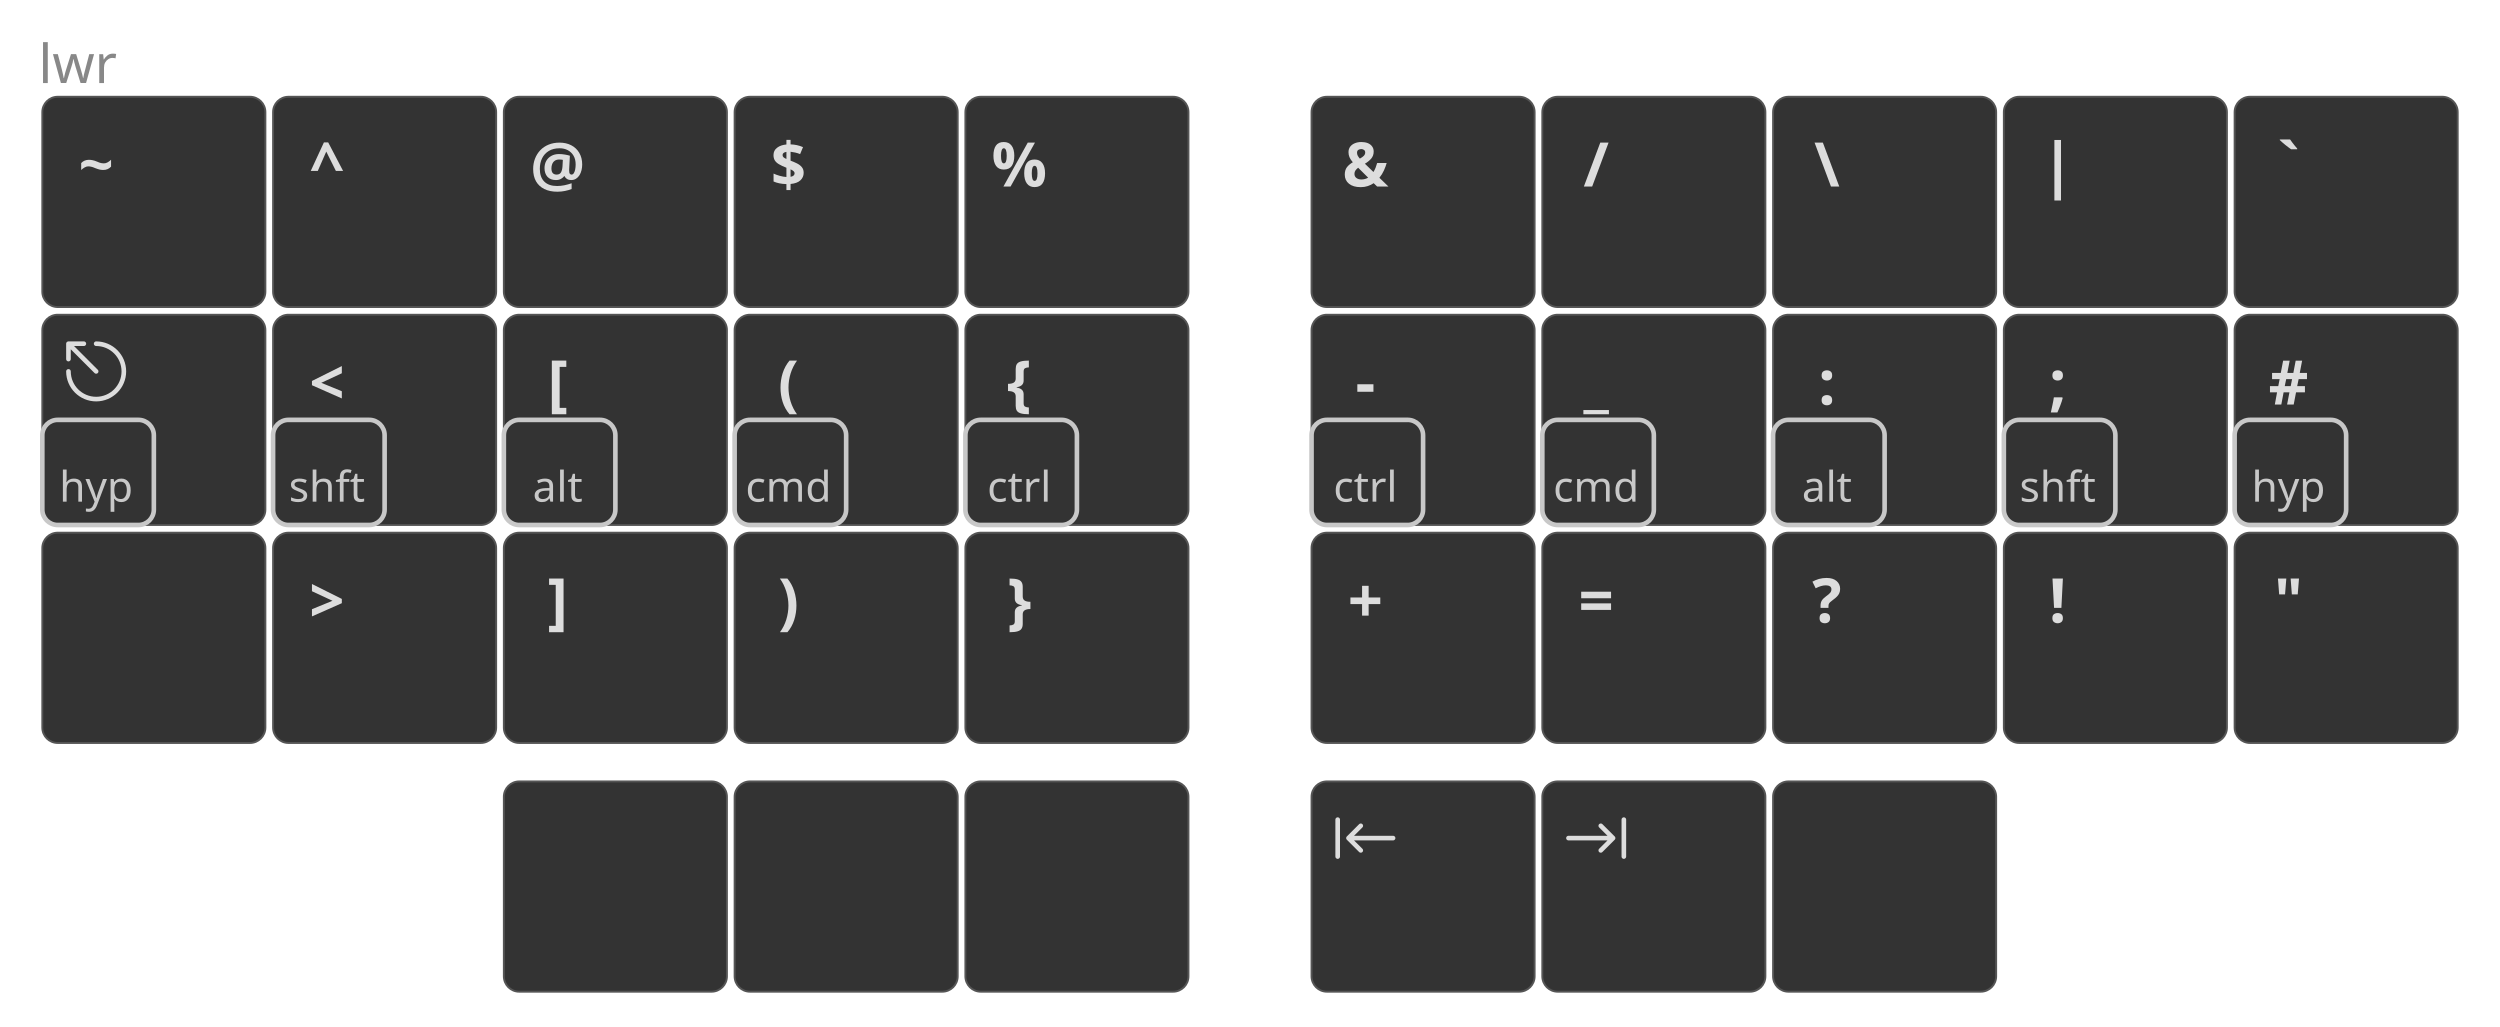
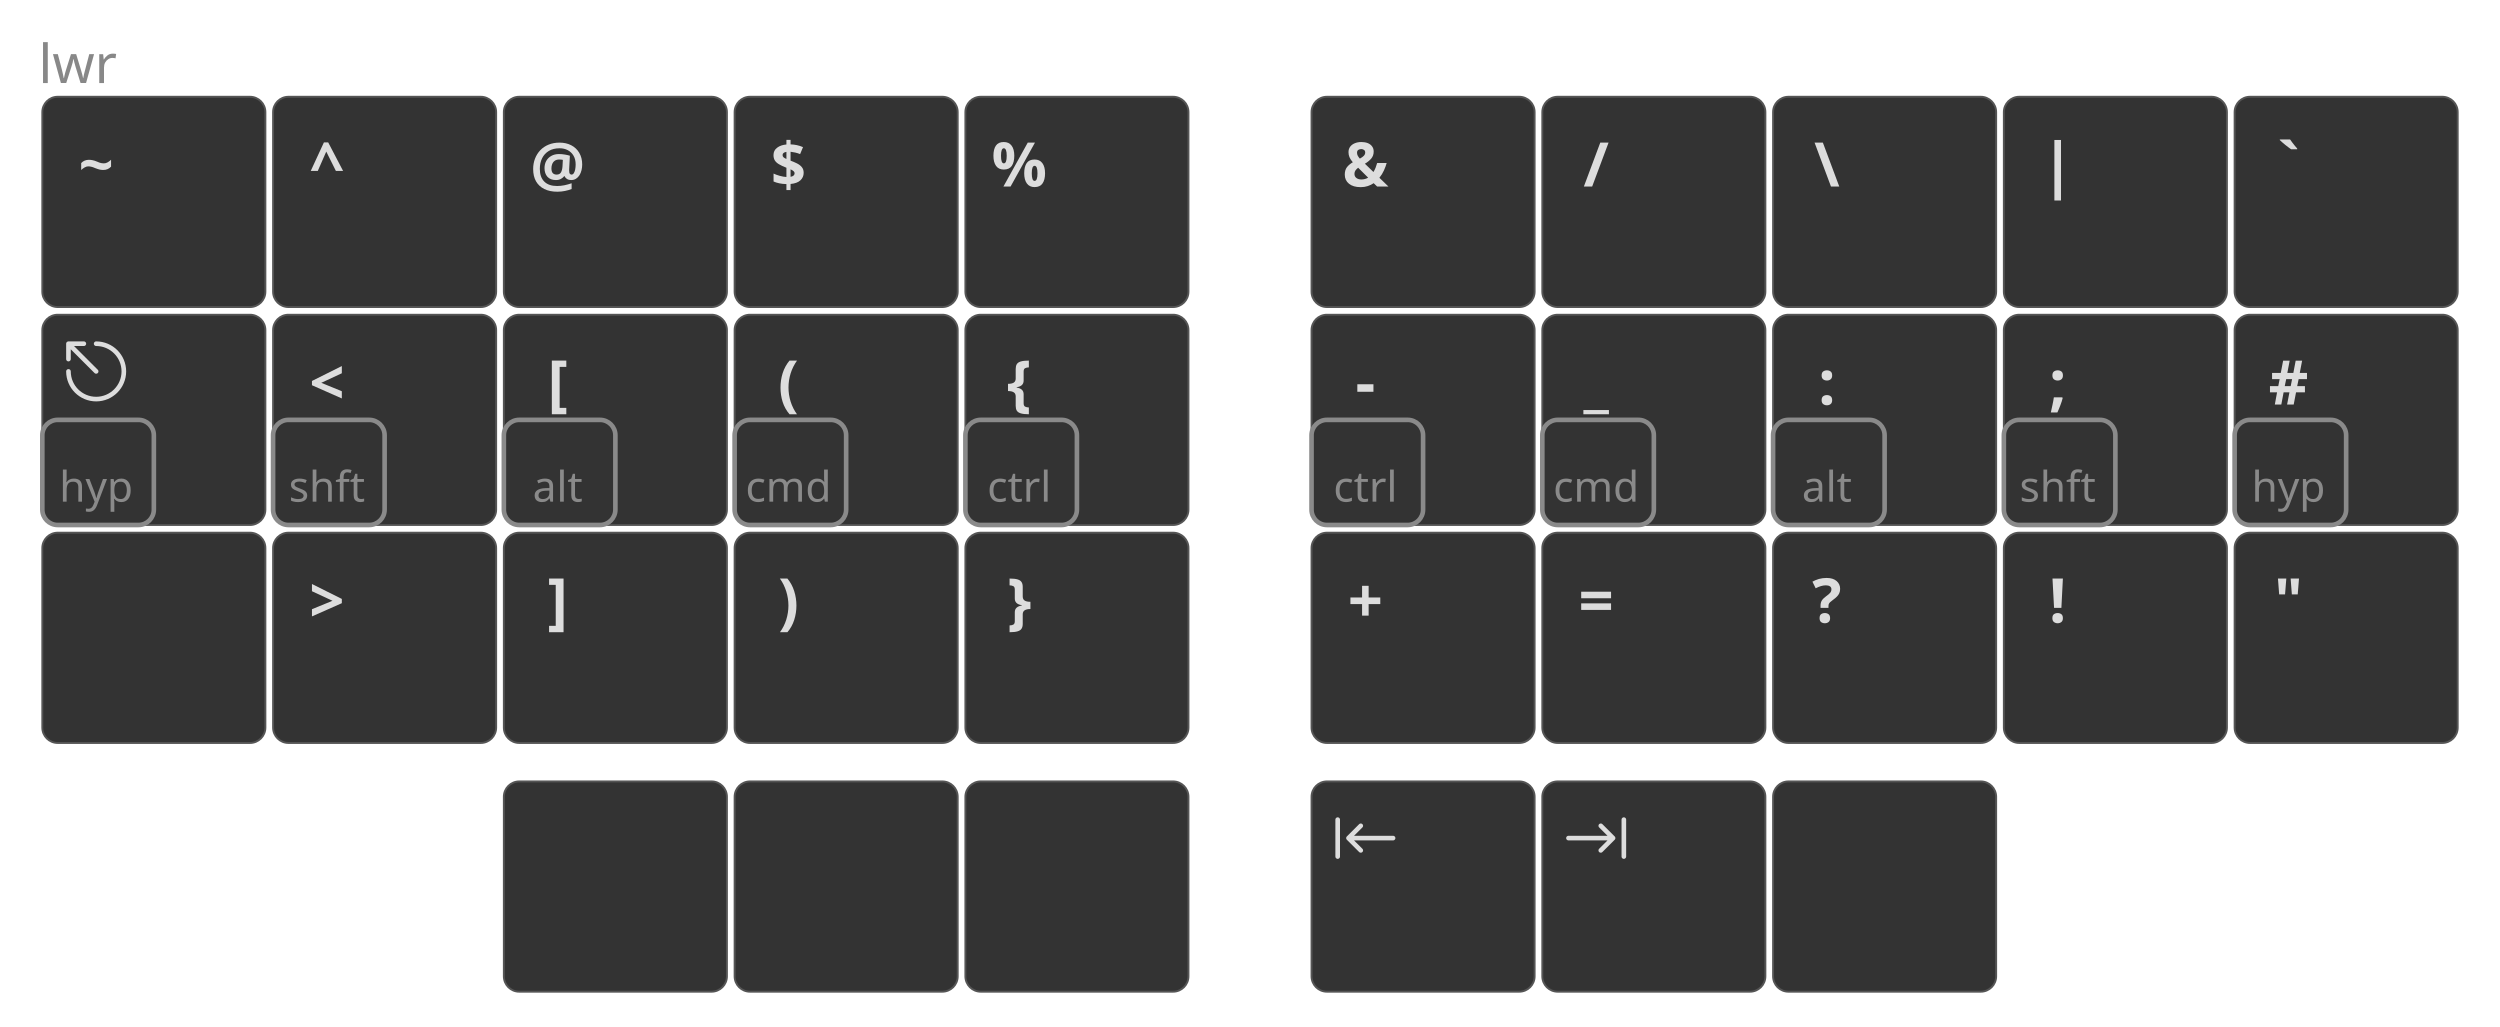
<svg xmlns="http://www.w3.org/2000/svg" class="keymap" width="650" height="267" viewBox="-10 -24 650.0 266.68">
  <style>svg.keymap { background: #1e1e2e; font-family: sans-serif; }
    rect.keycap { fill: #333333; stroke: #555555; stroke-width: 0.5px; }
    text { fill: #c8c8c8; text-anchor: middle; dominant-baseline: central; }
    text.base { font-size: 16px; font-weight: 600; fill: #dddddd; }
    text.hold { font-size: 11px; }
    text.sym { font-size: 13px; fill: #9999ff; }
    text.num { font-size: 13px; fill: #ee9944; }
    text.oneshot { font-size: 12px; font-weight: 600; }
    use.glyph { fill: none; stroke: #c8c8c8; stroke-width: 2.5px;
                stroke-linecap: round; stroke-linejoin: round; }
    use.glyph.base { stroke: #dddddd; stroke-width: 3px; }
    use.glyph.sym { stroke: #9999ff; }
    use.glyph.num { stroke: #ee9944; }
+     use.glyph.hold.tap-preferred.mod { stroke: #8a8a8a; }
+     use.glyph.hold.hold-preferred.mod, use.glyph.oneshot.mod { stroke: #d0d0d0; }
+     use.glyph.hold.hold-preferred.sym, use.glyph.oneshot.sym,
+     use.glyph.hold.hold-preferred.nav, use.glyph.oneshot.nav { stroke: #1a1a1a; }
+     use.glyph.hold.tap-preferred.sym { stroke: #9999ff; }
+     use.glyph.hold.tap-preferred.nav { stroke: #ee9944; }
    rect.hold-box { stroke-width: 1.2px; }
-     rect.hold-box.tap-preferred.mod { fill: none; stroke: #c8c8c8; }
+     rect.hold-box.tap-preferred.mod { fill: none; stroke: #8a8a8a; }
    rect.hold-box.tap-preferred.sym { fill: none; stroke: #9999ff; }
    rect.hold-box.tap-preferred.nav { fill: none; stroke: #ee9944; }
-     rect.hold-box.hold-preferred.mod { fill: #666666; stroke: #666666; }
+     rect.hold-box.hold-preferred.mod { fill: #4a4a4a; stroke: #4a4a4a; }
    rect.hold-box.hold-preferred.sym { fill: #6666bb; stroke: #6666bb; }
    rect.hold-box.hold-preferred.nav { fill: #aa7755; stroke: #aa7755; }
-     rect.hold-box.oneshot.mod { fill: #666666; stroke: #666666; }
+     rect.hold-box.oneshot.mod { fill: #4a4a4a; stroke: #4a4a4a; }
    rect.hold-box.oneshot.sym { fill: #6666bb; stroke: #6666bb; }
    rect.hold-box.oneshot.nav { fill: #aa7755; stroke: #aa7755; }
-     text.hold.hold-preferred.mod, text.oneshot.mod { fill: #eeeeee; font-weight: 700; }
+     text.hold.hold-preferred.mod, text.oneshot.mod { fill: #d0d0d0; font-weight: 700; }
    text.hold.hold-preferred.sym, text.oneshot.sym,
    text.hold.hold-preferred.nav, text.oneshot.nav { fill: #1a1a1a; font-weight: 700; }
-     text.hold.tap-preferred { fill: #c8c8c8; }
+     text.hold.tap-preferred { fill: #8a8a8a; }
    text.title { font-size: 14px; fill: #888888; text-anchor: start; }</style>
  <defs>
    <path id="glyph_backspace" class="symbol" transform="scale(0.4) translate(-24,-30)" d="M22,19l10,10 M22,29l10-10 M6,24l10,13h26v-26h-26z" />
    <path id="glyph_delete-word" class="symbol" transform="scale(0.4) translate(-24,-30)" d="M22,19l10,10 M22,29l10-10 M6,24l10,13h26v-26h-26z M6,17l-6,7,6,7" />
    <path id="glyph_return" class="symbol" transform="scale(0.4) translate(-24,-30)" d="M42,13V27H6 m8-8l-8,8l8,8" />
    <path id="glyph_space" class="symbol" transform="scale(0.4) translate(-24,-30)" d="M42,24V32H6V24" />
    <path id="glyph_escape" class="symbol" transform="scale(0.4) translate(-24,-30)" d="M24,24l-18-18 m0,10v-10h10 M24,6A18,18,0,1,1,6,24" />
    <path id="glyph_up" class="symbol" transform="scale(0.4) translate(-24,-30)" d="M24,42v-36 m-8,6l8-8l8,8" />
    <path id="glyph_down" class="symbol" transform="scale(0.4) translate(-24,-30)" d="M24,6v36 m-8,-6l8,8l8-8" />
    <path id="glyph_left" class="symbol" transform="scale(0.4) translate(-24,-30)" d="M42,24h-36 m6-8l-8,8l8,8" />
    <path id="glyph_right" class="symbol" transform="scale(0.4) translate(-24,-30)" d="M6,24h36 m-6-8l8,8l-8,8" />
    <path id="glyph_tab" class="symbol" transform="scale(0.4) translate(-24,-30)" d="M6,24h27 m-6-8l8,8l-8,8 M42,12V36" />
    <path id="glyph_btab" class="symbol" transform="scale(0.4) translate(-24,-30)" d="M42,24h-27 m6-8l-8,8l8,8 M6,12V36" />
    <path id="glyph_home" class="symbol" transform="scale(0.4) translate(-24,-30)" d="M42,42l-28-28 m0,10v-10h10 m8-8h-26v26" />
    <path id="glyph_end" class="symbol" transform="scale(0.4) translate(-24,-30)" d="M6,6l28,28 m0-10v10h-10 m-8,8h26v-26" />
    <path id="glyph_word-right" class="symbol" transform="scale(0.4) translate(-24,-30)" d="M8,13l10,11-10,11 M24,13l10,11-10,11" />
    <path id="glyph_word-left" class="symbol" transform="scale(0.4) translate(-24,-30)" d="M40,13l-10,11,10,11 M24,13l-10,11,10,11" />
    <path id="glyph_hist-fwd" class="symbol" transform="scale(0.4) translate(-24,-30)" d="M10,32A16,14,0,1,0,36,18 m-2,-8l2,8l-8,2" />
    <path id="glyph_hist-back" class="symbol" transform="scale(0.4) translate(-24,-30)" d="M38,32A16,14,0,1,1,12,18 m2,-8l-2,8l8,2" />
+     <path id="glyph_lwr" class="symbol" transform="scale(0.4) translate(-24,-30)" d="M16,8l4,32 M28,8l4,32 M8,18h32 M8,30h32" />
+     <path id="glyph_rse" class="symbol" transform="scale(0.4) translate(-24,-30)" d="M9,9h7v7h-7z M20,9h7v7h-7z M31,9h7v7h-7z M9,20h7v7h-7z M20,20h7v7h-7z M31,20h7v7h-7z M9,31h7v7h-7z M20,31h7v7h-7z M31,31h7v7h-7z" />
  </defs>
  <text class="title" x="0" y="-8">lwr</text>
  <g transform="translate(0.00,0.00)">
    <rect class="keycap" x="1.0" y="1.0" width="58.0" height="54.67" rx="4.0" ry="4.0" />
    <text class="base" x="15.0" y="18.134">~</text>
  </g>
  <g transform="translate(60.00,0.00)">
    <rect class="keycap" x="1.0" y="1.0" width="58.0" height="54.67" rx="4.0" ry="4.0" />
    <text class="base" x="15.0" y="18.134">^</text>
  </g>
  <g transform="translate(120.00,0.00)">
    <rect class="keycap" x="1.0" y="1.0" width="58.0" height="54.67" rx="4.0" ry="4.0" />
    <text class="base" x="15.0" y="18.134">@</text>
  </g>
  <g transform="translate(180.00,0.00)">
    <rect class="keycap" x="1.0" y="1.0" width="58.0" height="54.67" rx="4.0" ry="4.0" />
    <text class="base" x="15.0" y="18.134">$</text>
  </g>
  <g transform="translate(240.00,0.00)">
    <rect class="keycap" x="1.0" y="1.0" width="58.0" height="54.67" rx="4.0" ry="4.0" />
    <text class="base" x="15.0" y="18.134">%</text>
  </g>
  <g transform="translate(330.00,0.00)">
    <rect class="keycap" x="1.0" y="1.0" width="58.0" height="54.67" rx="4.0" ry="4.0" />
    <text class="base" x="15.0" y="18.134">&amp;</text>
  </g>
  <g transform="translate(390.00,0.00)">
    <rect class="keycap" x="1.0" y="1.0" width="58.0" height="54.67" rx="4.0" ry="4.0" />
    <text class="base" x="15.0" y="18.134">/</text>
  </g>
  <g transform="translate(450.00,0.00)">
    <rect class="keycap" x="1.0" y="1.0" width="58.0" height="54.67" rx="4.0" ry="4.0" />
    <text class="base" x="15.0" y="18.134">\</text>
  </g>
  <g transform="translate(510.00,0.00)">
    <rect class="keycap" x="1.0" y="1.0" width="58.0" height="54.67" rx="4.0" ry="4.0" />
    <text class="base" x="15.0" y="18.134">|</text>
  </g>
  <g transform="translate(570.00,0.00)">
    <rect class="keycap" x="1.0" y="1.0" width="58.0" height="54.67" rx="4.0" ry="4.0" />
    <text class="base" x="15.0" y="18.134">`</text>
  </g>
  <g transform="translate(0.00,56.67)">
    <rect class="keycap" x="1.0" y="1.0" width="58.0" height="54.67" rx="4.0" ry="4.0" />
    <rect class="hold-box tap-preferred mod" x="1.0" y="28.335" width="29.0" height="27.335" rx="4.0" ry="4.0" />
    <use class="glyph base" href="#glyph_escape" x="15.0" y="18.134" />
    <text class="hold tap-preferred mod" x="15.0" y="45.336">hyp</text>
  </g>
  <g transform="translate(60.00,56.67)">
    <rect class="keycap" x="1.0" y="1.0" width="58.0" height="54.67" rx="4.0" ry="4.0" />
    <rect class="hold-box tap-preferred mod" x="1.0" y="28.335" width="29.0" height="27.335" rx="4.0" ry="4.0" />
    <text class="base" x="15.0" y="18.134">&lt;</text>
    <text class="hold tap-preferred mod" x="15.0" y="45.336">shft</text>
  </g>
  <g transform="translate(120.00,56.67)">
    <rect class="keycap" x="1.0" y="1.0" width="58.0" height="54.67" rx="4.0" ry="4.0" />
    <rect class="hold-box tap-preferred mod" x="1.0" y="28.335" width="29.0" height="27.335" rx="4.0" ry="4.0" />
    <text class="base" x="15.0" y="18.134">[</text>
    <text class="hold tap-preferred mod" x="15.0" y="45.336">alt</text>
  </g>
  <g transform="translate(180.00,56.67)">
    <rect class="keycap" x="1.0" y="1.0" width="58.0" height="54.67" rx="4.0" ry="4.0" />
    <rect class="hold-box tap-preferred mod" x="1.0" y="28.335" width="29.0" height="27.335" rx="4.0" ry="4.0" />
    <text class="base" x="15.0" y="18.134">(</text>
    <text class="hold tap-preferred mod" x="15.0" y="45.336">cmd</text>
  </g>
  <g transform="translate(240.00,56.67)">
    <rect class="keycap" x="1.0" y="1.0" width="58.0" height="54.67" rx="4.0" ry="4.0" />
    <rect class="hold-box tap-preferred mod" x="1.0" y="28.335" width="29.0" height="27.335" rx="4.0" ry="4.0" />
    <text class="base" x="15.0" y="18.134">{</text>
    <text class="hold tap-preferred mod" x="15.0" y="45.336">ctrl</text>
  </g>
  <g transform="translate(330.00,56.67)">
    <rect class="keycap" x="1.0" y="1.0" width="58.0" height="54.67" rx="4.0" ry="4.0" />
    <rect class="hold-box tap-preferred mod" x="1.0" y="28.335" width="29.0" height="27.335" rx="4.0" ry="4.0" />
    <text class="base" x="15.0" y="18.134">-</text>
    <text class="hold tap-preferred mod" x="15.0" y="45.336">ctrl</text>
  </g>
  <g transform="translate(390.00,56.67)">
    <rect class="keycap" x="1.0" y="1.0" width="58.0" height="54.67" rx="4.0" ry="4.0" />
    <rect class="hold-box tap-preferred mod" x="1.0" y="28.335" width="29.0" height="27.335" rx="4.0" ry="4.0" />
    <text class="base" x="15.0" y="18.134">_</text>
    <text class="hold tap-preferred mod" x="15.0" y="45.336">cmd</text>
  </g>
  <g transform="translate(450.00,56.67)">
    <rect class="keycap" x="1.0" y="1.0" width="58.0" height="54.67" rx="4.0" ry="4.0" />
    <rect class="hold-box tap-preferred mod" x="1.0" y="28.335" width="29.0" height="27.335" rx="4.0" ry="4.0" />
    <text class="base" x="15.0" y="18.134">:</text>
    <text class="hold tap-preferred mod" x="15.0" y="45.336">alt</text>
  </g>
  <g transform="translate(510.00,56.67)">
    <rect class="keycap" x="1.0" y="1.0" width="58.0" height="54.67" rx="4.0" ry="4.0" />
    <rect class="hold-box tap-preferred mod" x="1.0" y="28.335" width="29.0" height="27.335" rx="4.0" ry="4.0" />
    <text class="base" x="15.0" y="18.134">;</text>
    <text class="hold tap-preferred mod" x="15.0" y="45.336">shft</text>
  </g>
  <g transform="translate(570.00,56.67)">
    <rect class="keycap" x="1.0" y="1.0" width="58.0" height="54.67" rx="4.0" ry="4.0" />
    <rect class="hold-box tap-preferred mod" x="1.0" y="28.335" width="29.0" height="27.335" rx="4.0" ry="4.0" />
    <text class="base" x="15.0" y="18.134">#</text>
    <text class="hold tap-preferred mod" x="15.0" y="45.336">hyp</text>
  </g>
  <g transform="translate(0.00,113.34)">
    <rect class="keycap" x="1.0" y="1.0" width="58.0" height="54.67" rx="4.0" ry="4.0" />
  </g>
  <g transform="translate(60.00,113.34)">
    <rect class="keycap" x="1.0" y="1.0" width="58.0" height="54.67" rx="4.0" ry="4.0" />
    <text class="base" x="15.0" y="18.134">&gt;</text>
  </g>
  <g transform="translate(120.00,113.34)">
    <rect class="keycap" x="1.0" y="1.0" width="58.0" height="54.67" rx="4.0" ry="4.0" />
    <text class="base" x="15.0" y="18.134">]</text>
  </g>
  <g transform="translate(180.00,113.34)">
    <rect class="keycap" x="1.0" y="1.0" width="58.0" height="54.67" rx="4.0" ry="4.0" />
    <text class="base" x="15.0" y="18.134">)</text>
  </g>
  <g transform="translate(240.00,113.34)">
    <rect class="keycap" x="1.0" y="1.0" width="58.0" height="54.67" rx="4.0" ry="4.0" />
    <text class="base" x="15.0" y="18.134">}</text>
  </g>
  <g transform="translate(330.00,113.34)">
    <rect class="keycap" x="1.0" y="1.0" width="58.0" height="54.67" rx="4.0" ry="4.0" />
    <text class="base" x="15.0" y="18.134">+</text>
  </g>
  <g transform="translate(390.00,113.34)">
    <rect class="keycap" x="1.0" y="1.0" width="58.0" height="54.67" rx="4.0" ry="4.0" />
    <text class="base" x="15.0" y="18.134">=</text>
  </g>
  <g transform="translate(450.00,113.34)">
    <rect class="keycap" x="1.0" y="1.0" width="58.0" height="54.67" rx="4.0" ry="4.0" />
    <text class="base" x="15.0" y="18.134">?</text>
  </g>
  <g transform="translate(510.00,113.34)">
    <rect class="keycap" x="1.0" y="1.0" width="58.0" height="54.67" rx="4.0" ry="4.0" />
    <text class="base" x="15.0" y="18.134">!</text>
  </g>
  <g transform="translate(570.00,113.34)">
    <rect class="keycap" x="1.0" y="1.0" width="58.0" height="54.67" rx="4.0" ry="4.0" />
    <text class="base" x="15.0" y="18.134">"</text>
  </g>
  <g transform="translate(120.00,178.01)">
    <rect class="keycap" x="1.0" y="1.0" width="58.0" height="54.67" rx="4.0" ry="4.0" />
  </g>
  <g transform="translate(180.00,178.01)">
    <rect class="keycap" x="1.0" y="1.0" width="58.0" height="54.67" rx="4.0" ry="4.0" />
  </g>
  <g transform="translate(240.00,178.01)">
    <rect class="keycap" x="1.0" y="1.0" width="58.0" height="54.67" rx="4.0" ry="4.0" />
  </g>
  <g transform="translate(330.00,178.01)">
    <rect class="keycap" x="1.0" y="1.0" width="58.0" height="54.67" rx="4.0" ry="4.0" />
    <use class="glyph base" href="#glyph_btab" x="15.0" y="18.134" />
  </g>
  <g transform="translate(390.00,178.01)">
    <rect class="keycap" x="1.0" y="1.0" width="58.0" height="54.67" rx="4.0" ry="4.0" />
    <use class="glyph base" href="#glyph_tab" x="15.0" y="18.134" />
  </g>
  <g transform="translate(450.00,178.01)">
    <rect class="keycap" x="1.0" y="1.0" width="58.0" height="54.67" rx="4.0" ry="4.0" />
  </g>
</svg>
